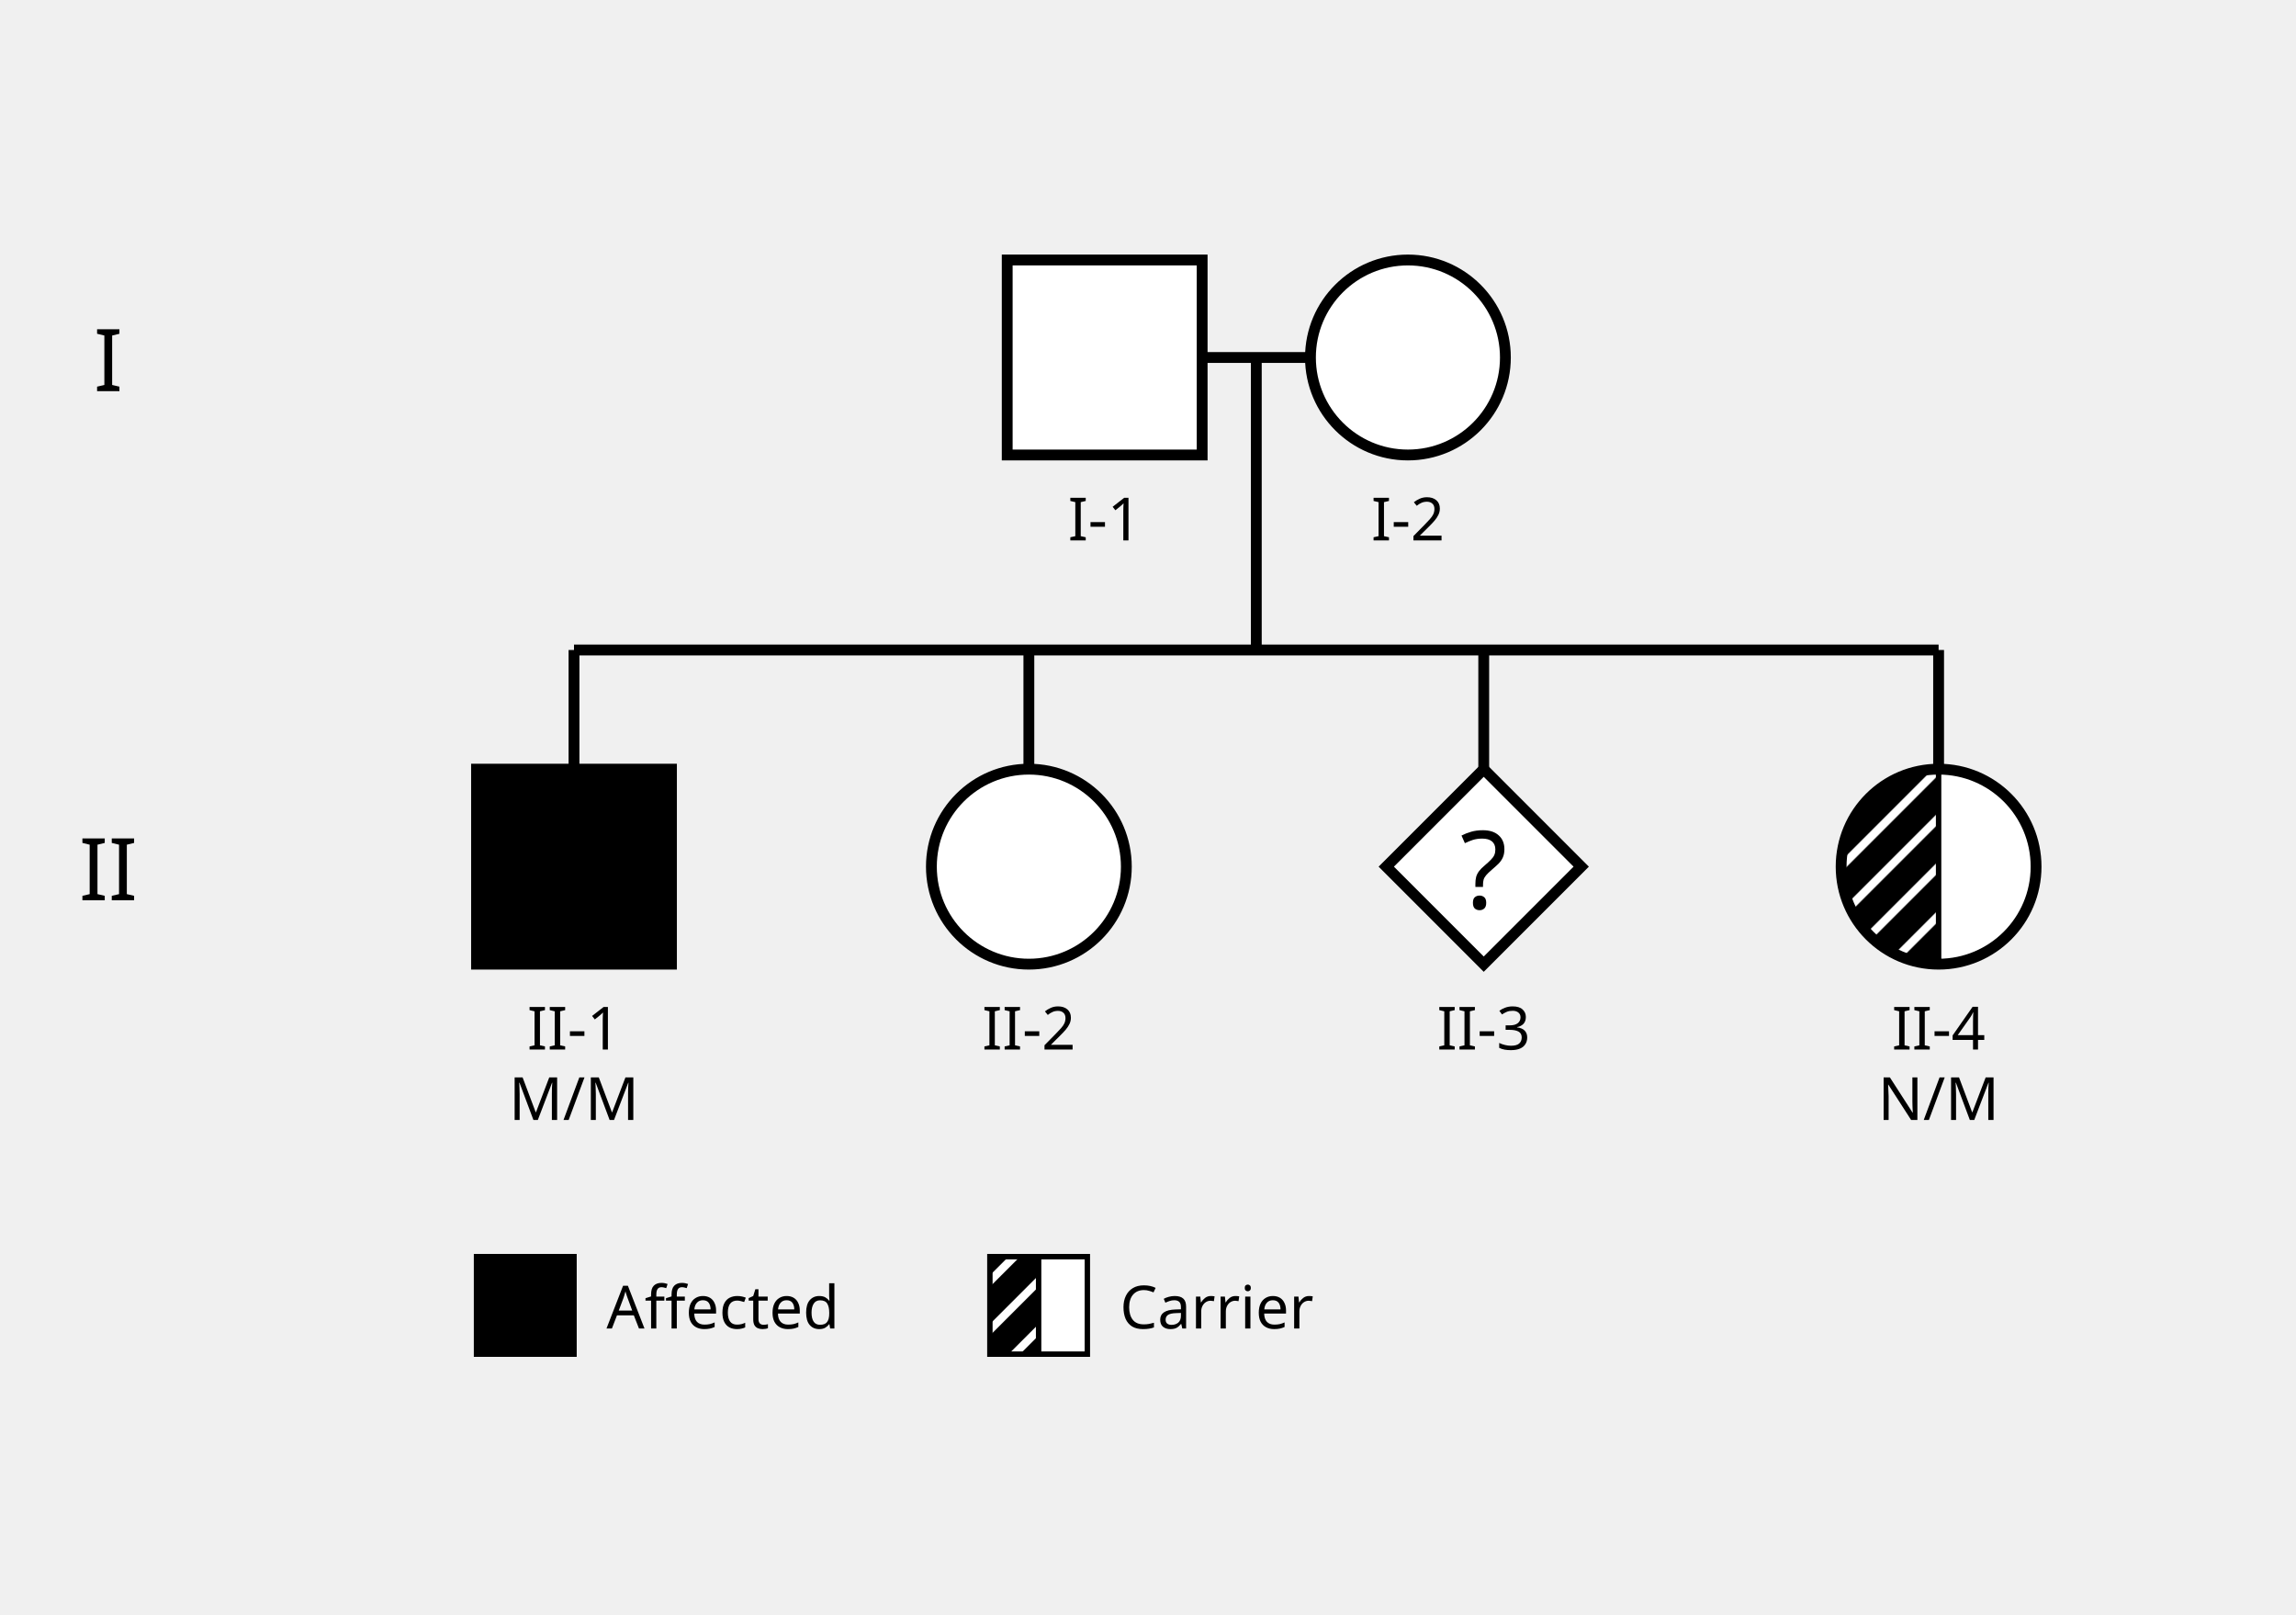
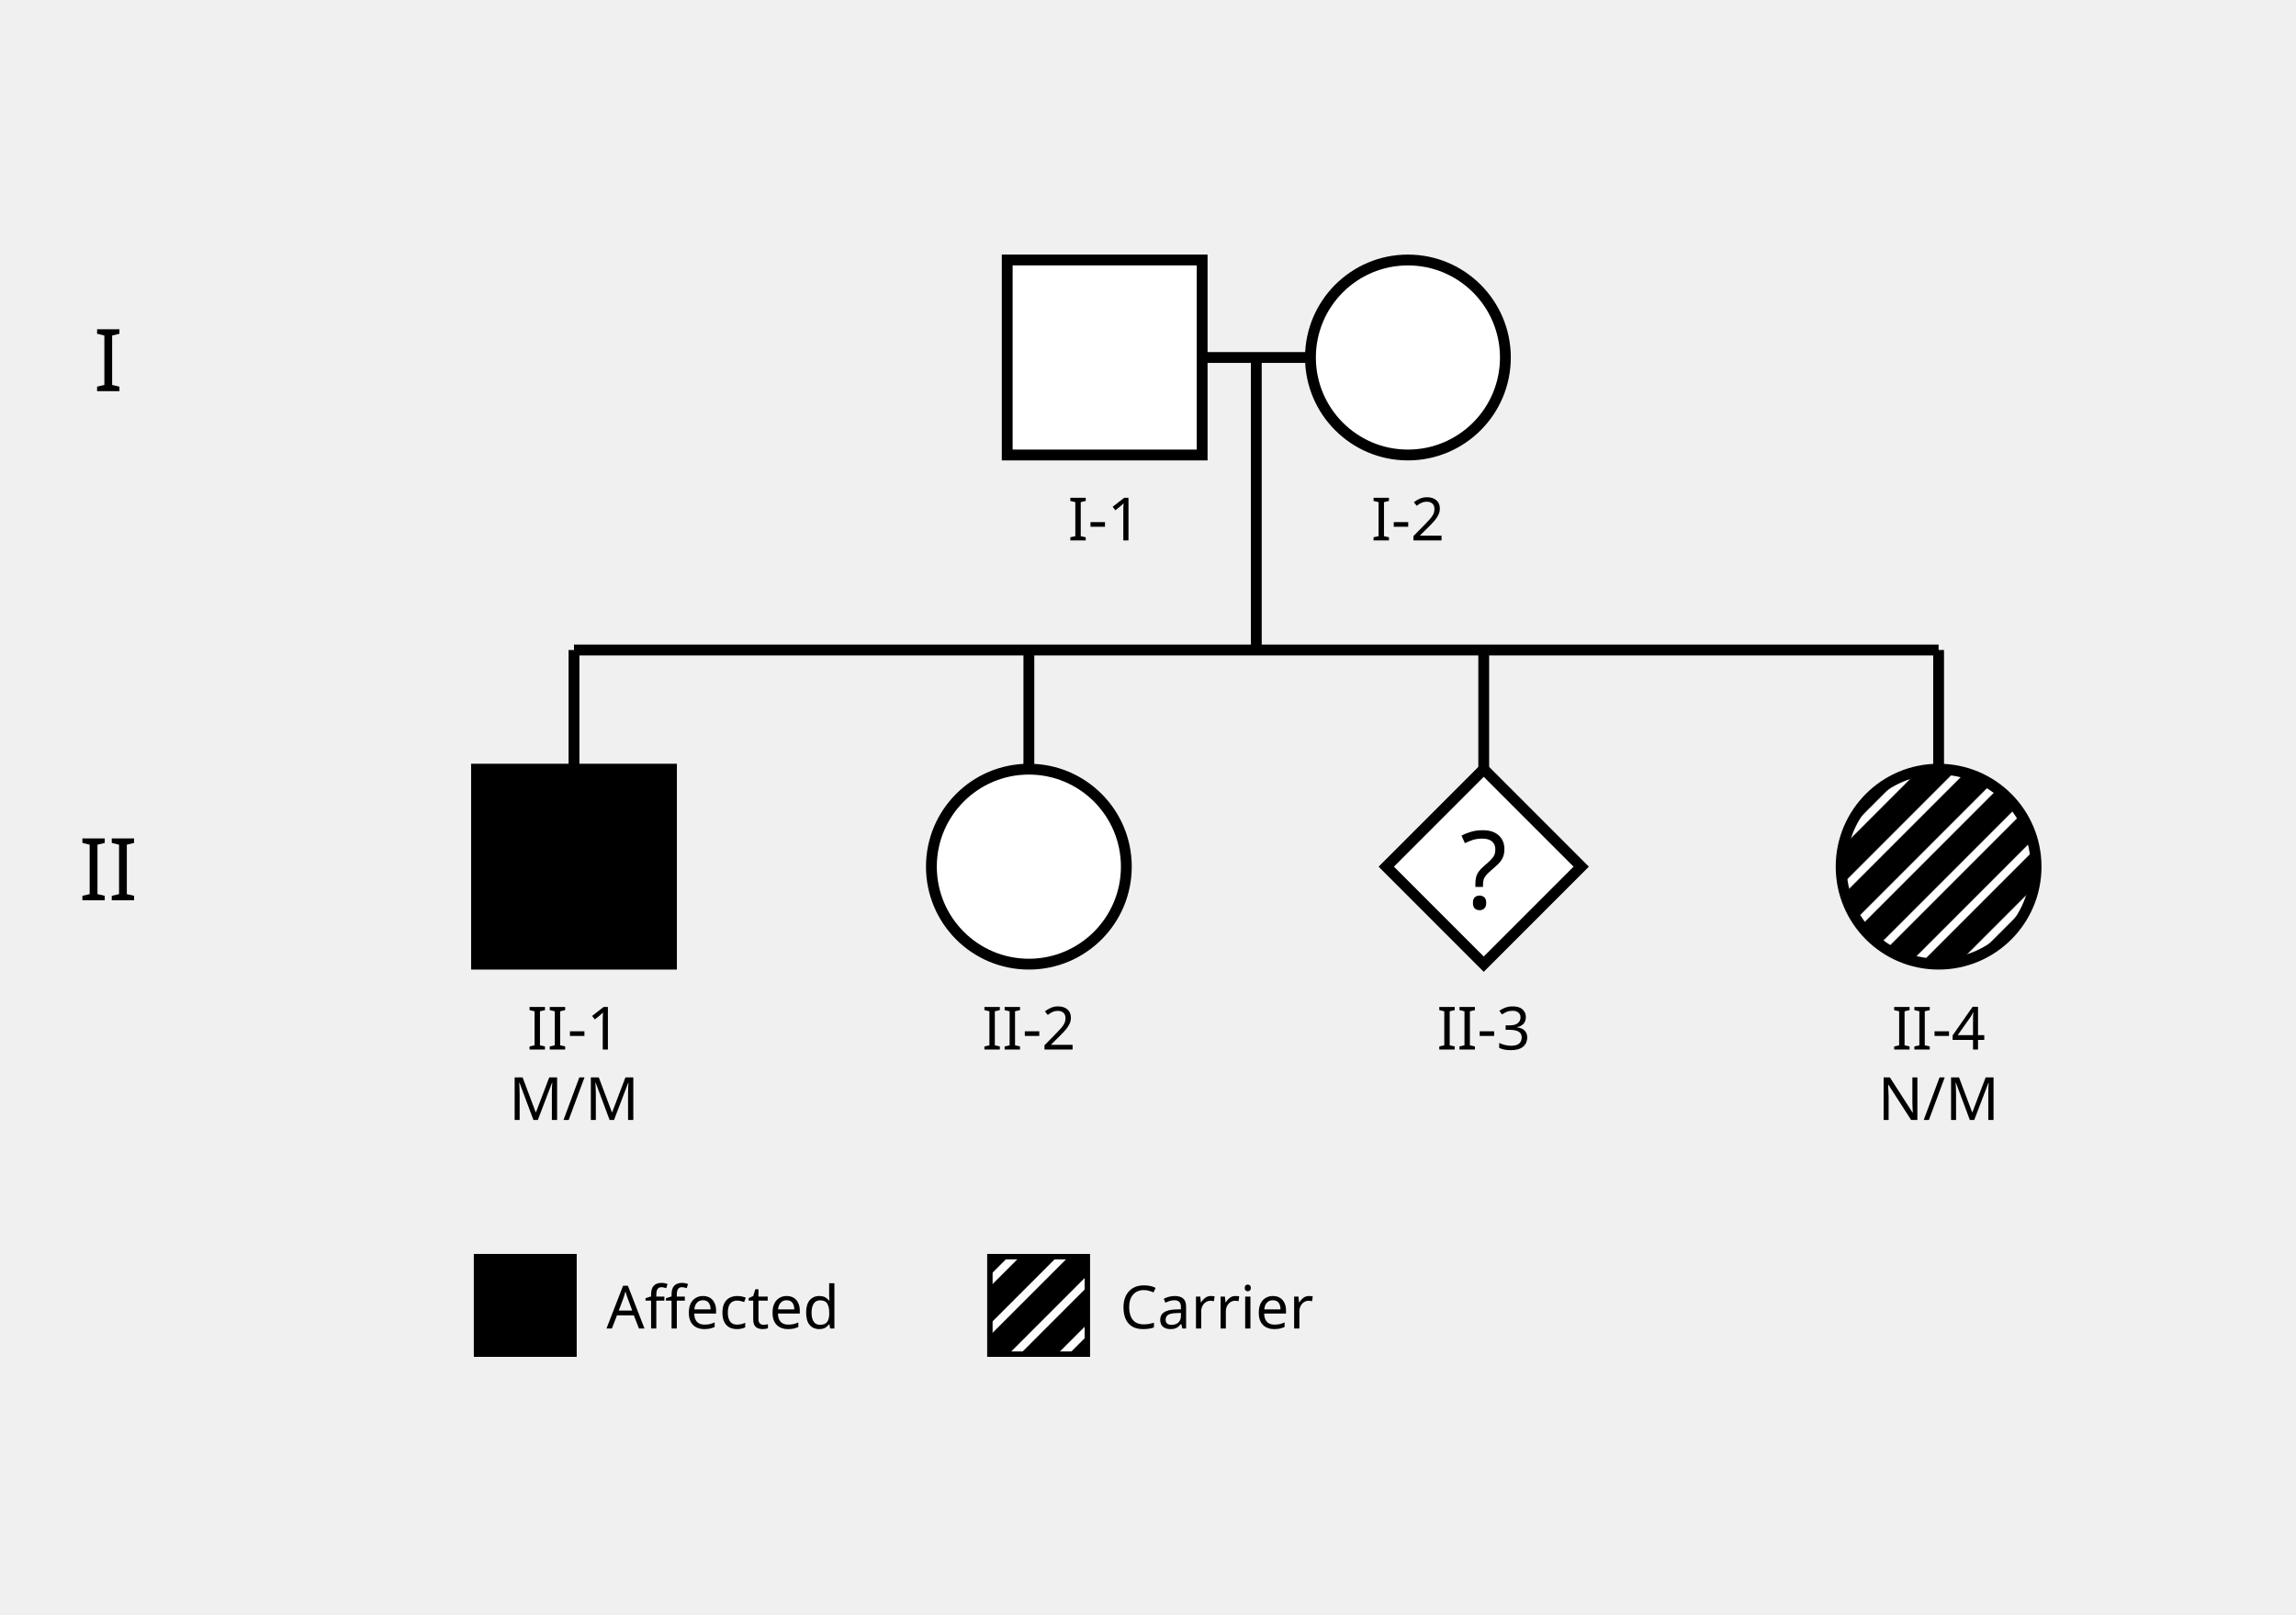
<svg xmlns="http://www.w3.org/2000/svg" width="424" height="298" viewBox="0 0 424 298" class="pedigree" data-title="A sibship of four in birth order, mixed gender and status" data-conditions="[&quot;&quot;]">
  <defs>
    <pattern id="fill-affected-0" class="fill-pattern" data-condition="0" data-status="affected" x="-180" y="-180" width="360" height="360" patternUnits="userSpaceOnUse">
      <rect class="tone" width="360" height="360" fill="#000000" />
    </pattern>
    <pattern id="fill-carrier-0" class="fill-pattern" data-condition="0" data-status="carrier" x="-180" y="-180" width="360" height="360" patternUnits="userSpaceOnUse">
      <rect class="tone" width="360" height="360" fill="#000000" />
      <path class="hatch" d="M0,4.5L4.5,0M0,13.5L13.5,0M0,22.5L22.5,0M0,31.5L31.5,0M0,40.5L40.5,0M0,49.5L49.5,0M0,58.5L58.5,0M0,67.5L67.5,0M0,76.5L76.5,0M0,85.5L85.5,0M0,94.5L94.5,0M0,103.5L103.5,0M0,112.5L112.5,0M0,121.5L121.5,0M0,130.5L130.5,0M0,139.5L139.5,0M0,148.5L148.5,0M0,157.5L157.5,0M0,166.5L166.5,0M0,175.5L175.5,0M0,184.5L184.5,0M0,193.5L193.5,0M0,202.5L202.5,0M0,211.5L211.5,0M0,220.5L220.5,0M0,229.5L229.5,0M0,238.5L238.5,0M0,247.5L247.5,0M0,256.5L256.5,0M0,265.5L265.5,0M0,274.5L274.5,0M0,283.5L283.5,0M0,292.5L292.5,0M0,301.5L301.5,0M0,310.5L310.5,0M0,319.5L319.5,0M0,328.5L328.5,0M0,337.5L337.5,0M0,346.5L346.5,0M0,355.5L355.5,0M4.5,360L360,4.5M13.5,360L360,13.5M22.5,360L360,22.5M31.5,360L360,31.5M40.5,360L360,40.5M49.5,360L360,49.5M58.5,360L360,58.5M67.5,360L360,67.5M76.5,360L360,76.5M85.5,360L360,85.5M94.5,360L360,94.5M103.5,360L360,103.5M112.5,360L360,112.5M121.5,360L360,121.5M130.5,360L360,130.5M139.5,360L360,139.5M148.5,360L360,148.5M157.5,360L360,157.5M166.5,360L360,166.5M175.5,360L360,175.5M184.5,360L360,184.5M193.5,360L360,193.5M202.5,360L360,202.5M211.5,360L360,211.5M220.5,360L360,220.5M229.5,360L360,229.5M238.5,360L360,238.5M247.5,360L360,247.5M256.5,360L360,256.5M265.5,360L360,265.5M274.5,360L360,274.5M283.5,360L360,283.5M292.5,360L360,292.5M301.5,360L360,301.5M310.5,360L360,310.5M319.5,360L360,319.5M328.5,360L360,328.5M337.5,360L360,337.5M346.5,360L360,346.5M355.5,360L360,355.5" fill="none" stroke="#ffffff" stroke-width="1.5" />
    </pattern>
  </defs>
  <g class="generation" data-generation="1">
    <text x="20" y="66" font-family="sans-serif" font-size="16" fill="#000000" text-anchor="middle" dominant-baseline="central">I</text>
  </g>
  <g class="generation" data-generation="2">
    <text x="20" y="160" font-family="sans-serif" font-size="16" fill="#000000" text-anchor="middle" dominant-baseline="central">II</text>
  </g>
  <g class="mating" data-partners="I-1 I-2">
    <line x1="222" y1="66" x2="242" y2="66" stroke="#000000" stroke-width="2" />
    <line class="hit" x1="222" y1="66" x2="242" y2="66" stroke="none" stroke-width="12" pointer-events="stroke" />
  </g>
  <g class="sibship" data-parents="I-1 I-2" data-children="II-1 II-2 II-3 II-4">
    <line x1="232" y1="66" x2="232" y2="120" stroke="#000000" stroke-width="2" />
    <line x1="106" y1="120" x2="358" y2="120" stroke="#000000" stroke-width="2" />
    <line x1="106" y1="120" x2="106" y2="142" stroke="#000000" stroke-width="2" />
    <line x1="190" y1="120" x2="190" y2="142" stroke="#000000" stroke-width="2" />
    <line x1="274" y1="120" x2="274" y2="142" stroke="#000000" stroke-width="2" />
    <line x1="358" y1="120" x2="358" y2="142" stroke="#000000" stroke-width="2" />
  </g>
  <g id="ind-I-1" class="individual" data-position="I-1" data-generation="1" data-index="1" data-gender="man">
    <rect class="backing" x="186" y="48" width="36" height="36" fill="#ffffff" />
    <rect class="symbol" x="186" y="48" width="36" height="36" fill="none" stroke="#000000" stroke-width="2" />
    <text class="label" x="204" y="95.5" font-family="sans-serif" font-size="11" fill="#000000" text-anchor="middle" dominant-baseline="central">I-1</text>
    <rect class="hit" x="186" y="48" width="36" height="66" fill="none" pointer-events="all" />
  </g>
  <g id="ind-I-2" class="individual" data-position="I-2" data-generation="1" data-index="2" data-gender="woman">
    <circle class="backing" cx="260" cy="66" r="18" fill="#ffffff" />
    <circle class="symbol" cx="260" cy="66" r="18" fill="none" stroke="#000000" stroke-width="2" />
    <text class="label" x="260" y="95.5" font-family="sans-serif" font-size="11" fill="#000000" text-anchor="middle" dominant-baseline="central">I-2</text>
    <rect class="hit" x="242" y="48" width="36" height="66" fill="none" pointer-events="all" />
  </g>
  <g id="ind-II-1" class="individual affected" data-position="II-1" data-generation="2" data-index="1" data-gender="man" data-condition-0="affected">
    <rect class="backing" x="88" y="142" width="36" height="36" fill="#ffffff" />
    <rect class="fill" data-condition="0" data-status="affected" transform="translate(106 160)" x="-18" y="-18" width="36" height="36" fill="url(#fill-affected-0)" />
    <rect class="symbol" x="88" y="142" width="36" height="36" fill="none" stroke="#000000" stroke-width="2" />
    <text class="label" x="106" y="189.5" font-family="sans-serif" font-size="11" fill="#000000" text-anchor="middle" dominant-baseline="central">II-1</text>
    <text class="label" x="106" y="202.5" font-family="sans-serif" font-size="11" fill="#000000" text-anchor="middle" dominant-baseline="central">M/M</text>
    <rect class="hit" x="88" y="142" width="36" height="66" fill="none" pointer-events="all" />
  </g>
  <g id="ind-II-2" class="individual" data-position="II-2" data-generation="2" data-index="2" data-gender="woman">
    <circle class="backing" cx="190" cy="160" r="18" fill="#ffffff" />
    <circle class="symbol" cx="190" cy="160" r="18" fill="none" stroke="#000000" stroke-width="2" />
    <text class="label" x="190" y="189.5" font-family="sans-serif" font-size="11" fill="#000000" text-anchor="middle" dominant-baseline="central">II-2</text>
    <rect class="hit" x="172" y="142" width="36" height="66" fill="none" pointer-events="all" />
  </g>
  <g id="ind-II-3" class="individual unknown" data-position="II-3" data-generation="2" data-index="3" data-gender="unknown" data-condition-0="unknown">
    <polygon class="backing" points="274,142 292,160 274,178 256,160" fill="#ffffff" />
    <polygon class="symbol" points="274,142 292,160 274,178 256,160" fill="none" stroke="#000000" stroke-width="2" />
    <text class="mark unknown" x="274" y="160" font-family="sans-serif" font-size="20" fill="#000000" text-anchor="middle" dominant-baseline="central">?</text>
    <text class="label" x="274" y="189.5" font-family="sans-serif" font-size="11" fill="#000000" text-anchor="middle" dominant-baseline="central">II-3</text>
    <rect class="hit" x="256" y="142" width="36" height="66" fill="none" pointer-events="all" />
  </g>
  <g id="ind-II-4" class="individual carrier" data-position="II-4" data-generation="2" data-index="4" data-gender="woman" data-condition-0="carrier">
    <circle class="backing" cx="358" cy="160" r="18" fill="#ffffff" />
-     <clipPath id="clip-II-4">
-       <circle cx="-4.5" cy="0" r="18" fill="none" />
-     </clipPath>
-     <rect class="fill" data-condition="0" data-status="carrier" x="-22.5" y="-18" width="18" height="36" transform="translate(362.5 160)" fill="url(#fill-carrier-0)" clip-path="url(#clip-II-4)" />
-     <path class="divider" d="M358,178L358,160L358,142L358,160" fill="none" stroke="#000000" stroke-width="1" stroke-linejoin="round" />
+     <circle class="fill" data-condition="0" data-status="carrier" transform="translate(358 160)" cx="0" cy="0" r="18" fill="url(#fill-carrier-0)" />
    <circle class="symbol" cx="358" cy="160" r="18" fill="none" stroke="#000000" stroke-width="2" />
    <text class="label" x="358" y="189.5" font-family="sans-serif" font-size="11" fill="#000000" text-anchor="middle" dominant-baseline="central">II-4</text>
    <text class="label" x="358" y="202.5" font-family="sans-serif" font-size="11" fill="#000000" text-anchor="middle" dominant-baseline="central">N/M</text>
    <rect class="hit" x="340" y="142" width="36" height="66" fill="none" pointer-events="all" />
  </g>
  <g id="key" class="key">
    <g id="key-affected-0" class="key-entry" data-condition="0" data-status="affected">
      <rect class="swatch" x="-9" y="-9" width="18" height="18" transform="translate(97 241)" fill="url(#fill-affected-0)" stroke="#000000" stroke-width="1" />
      <text class="key-label" x="112" y="241" font-family="sans-serif" font-size="11" fill="#000000" text-anchor="start" dominant-baseline="central">Affected</text>
    </g>
    <g id="key-carrier-0" class="key-entry" data-condition="0" data-status="carrier">
-       <rect class="swatch-backing" x="-9" y="-9" width="18" height="18" transform="translate(191.8 241)" fill="#ffffff" />
-       <clipPath id="key-clip-carrier-0">
-         <rect x="-9" y="-9" width="18" height="18" />
-       </clipPath>
-       <rect class="swatch" data-condition="0" data-status="carrier" x="-9" y="-9" width="9" height="18" transform="translate(191.8 241)" fill="url(#fill-carrier-0)" clip-path="url(#key-clip-carrier-0)" />
-       <path class="divider" d="M191.8,250L191.8,241L191.8,232L191.8,241" fill="none" stroke="#000000" stroke-width="1" stroke-linejoin="round" />
-       <rect class="swatch-outline" x="-9" y="-9" width="18" height="18" transform="translate(191.8 241)" fill="none" stroke="#000000" stroke-width="1" />
+       <rect class="swatch" x="-9" y="-9" width="18" height="18" transform="translate(191.8 241)" fill="url(#fill-carrier-0)" stroke="#000000" stroke-width="1" />
      <text class="key-label" x="206.8" y="241" font-family="sans-serif" font-size="11" fill="#000000" text-anchor="start" dominant-baseline="central">Carrier</text>
    </g>
  </g>
</svg>
